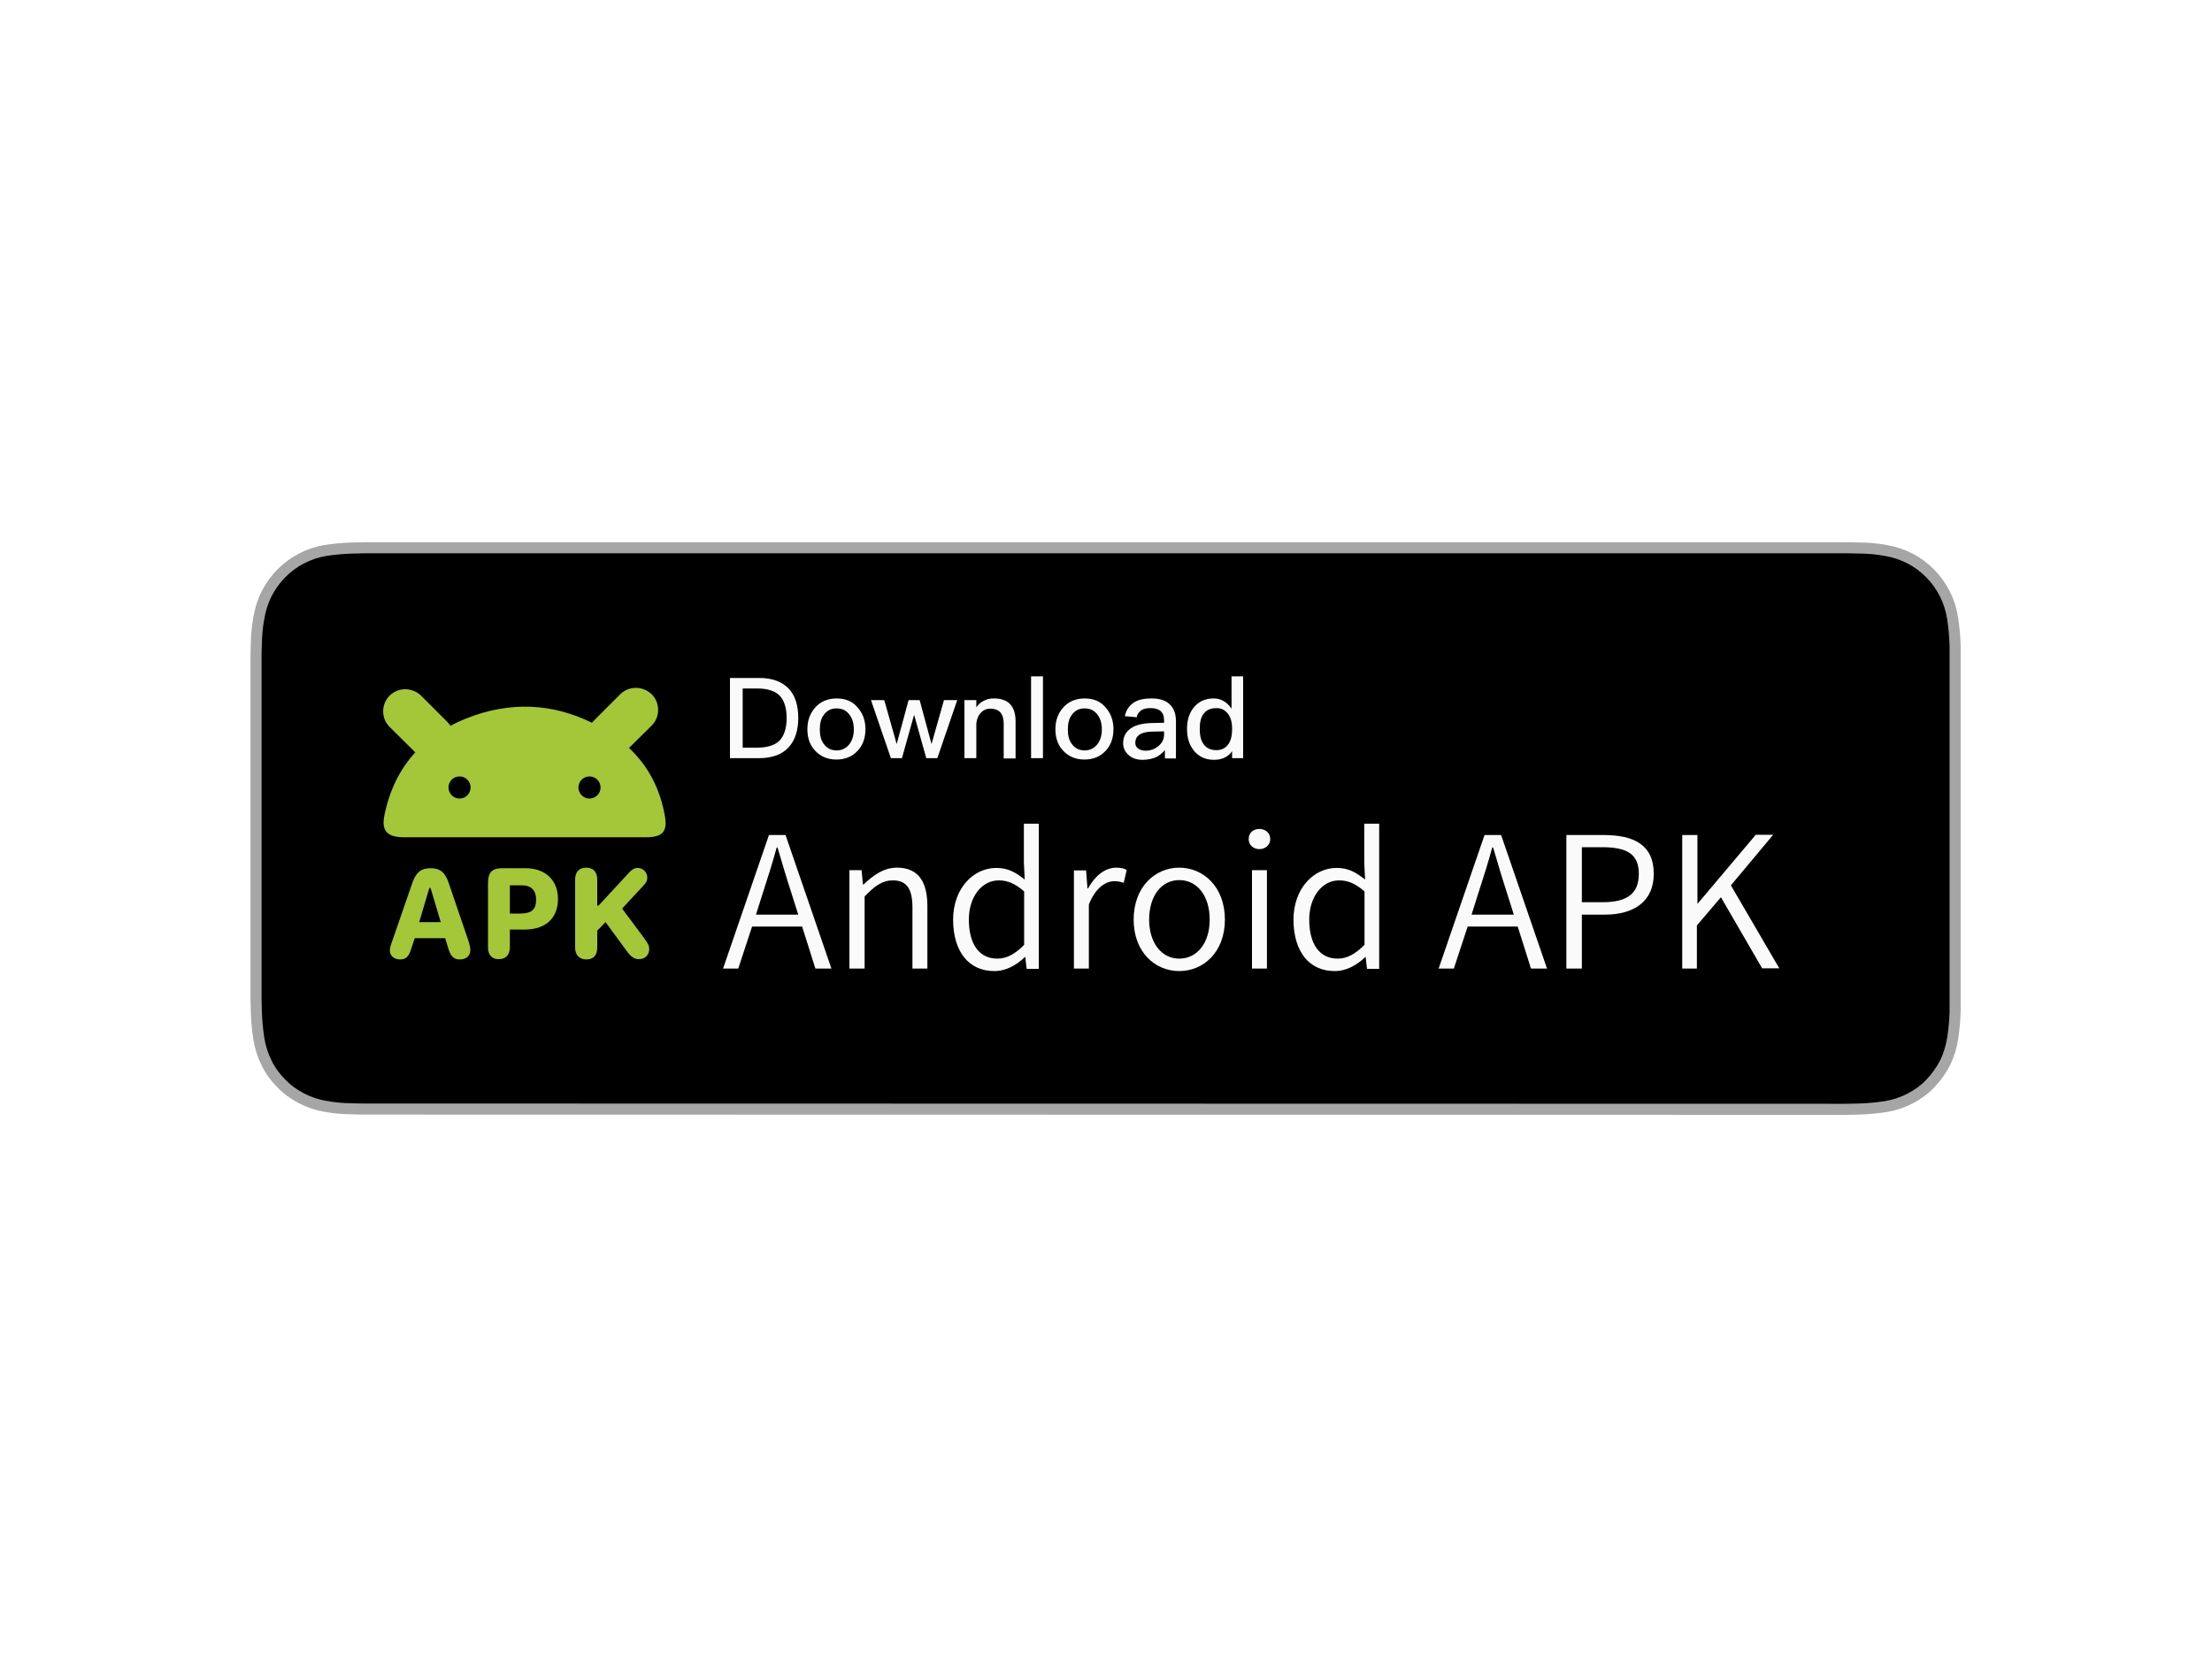
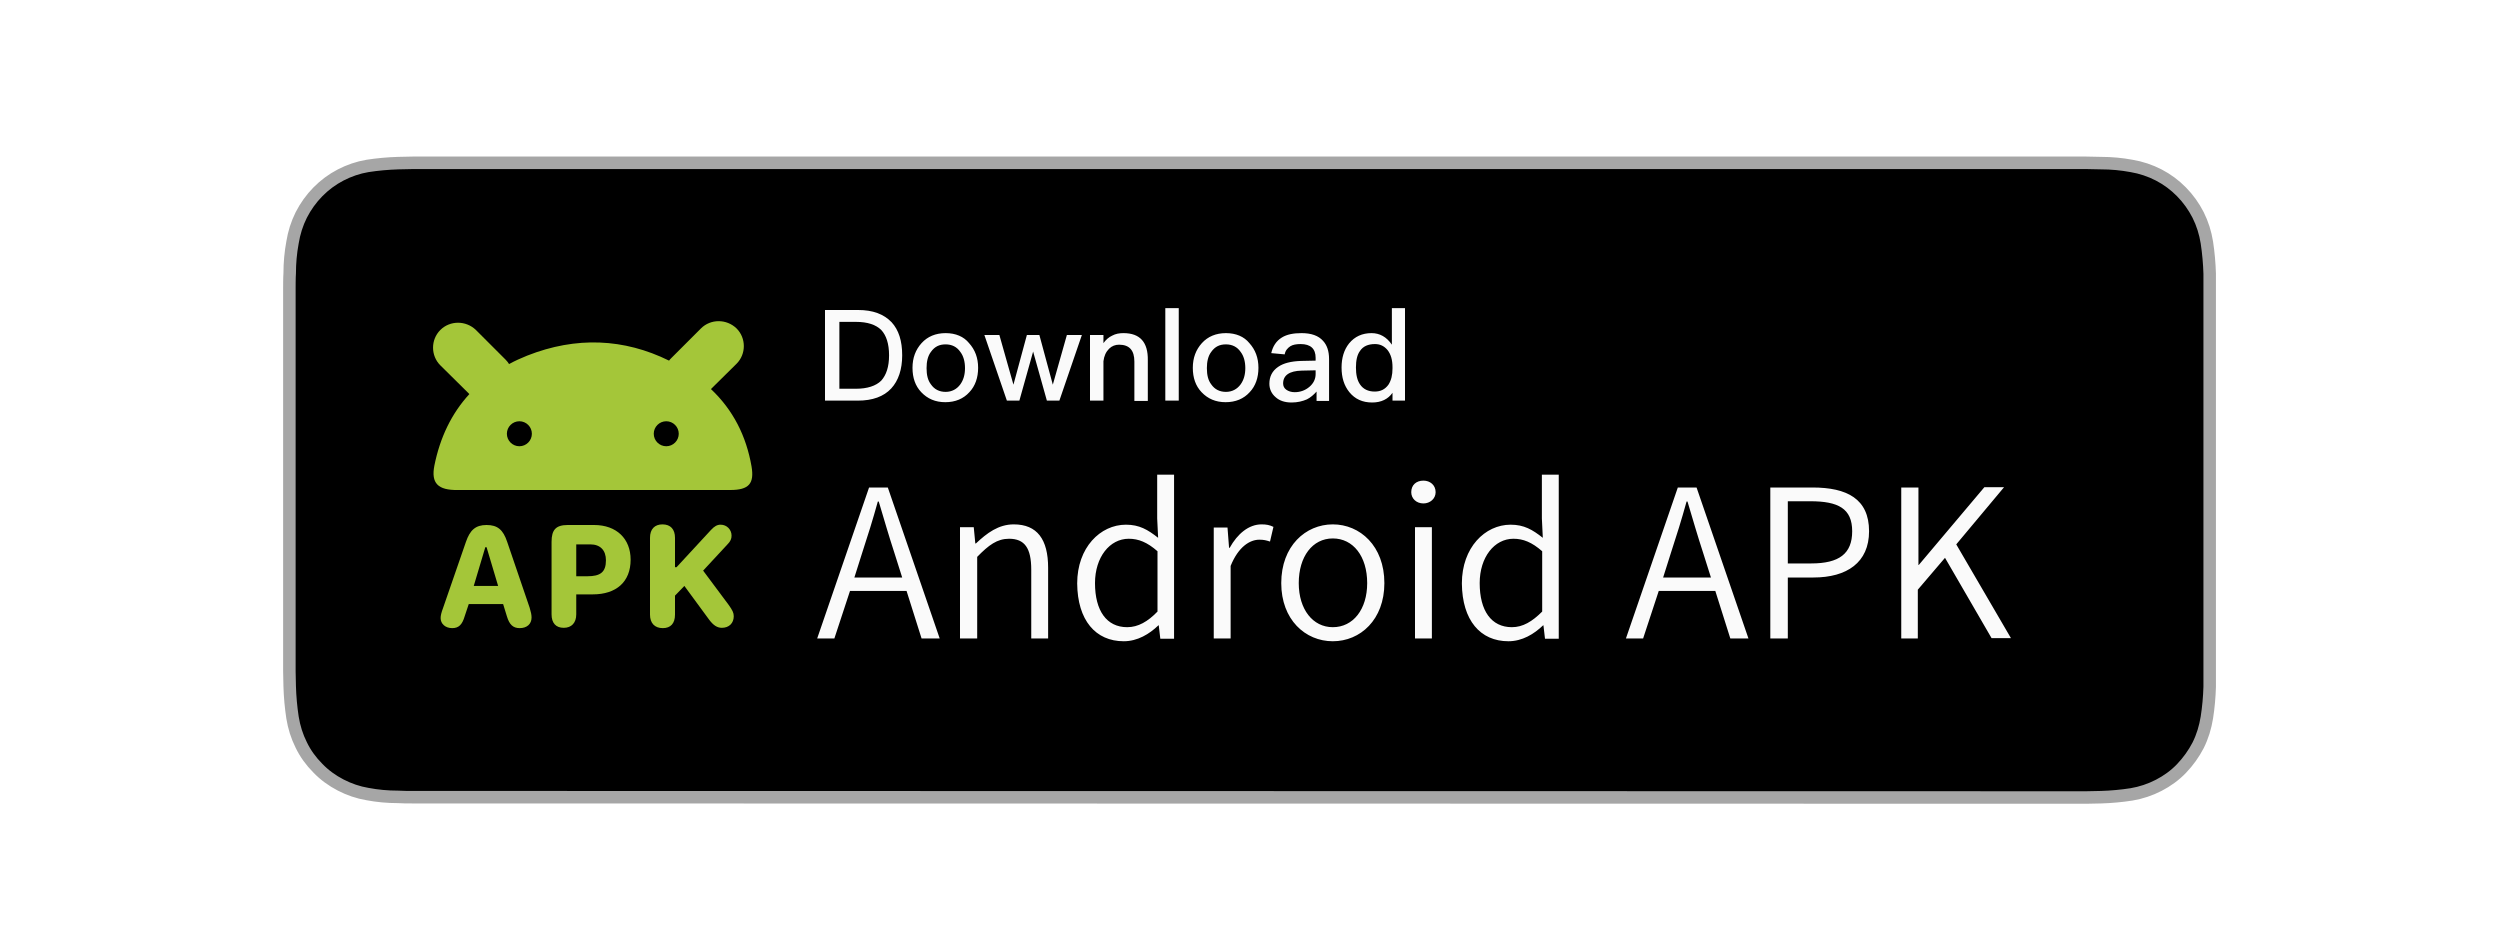
- <svg xmlns="http://www.w3.org/2000/svg" version="1.0" id="katman_1" x="0px" y="0px" viewBox="0 0 800 600" style="enable-background:new 0 0 800 600;" xml:space="preserve">
+ <svg xmlns="http://www.w3.org/2000/svg" version="1.0" id="katman_1" x="0px" y="0px" viewBox="0 0 800 300" style="enable-background:new 0 0 800 300;" xml:space="preserve">
  <style type="text/css">
	.st0{fill-rule:evenodd;clip-rule:evenodd;fill:#A4C639;}
	.st1{fill:#A4C639;}
	.st2{fill:#FAFAFA;}

	.b {
  	stroke: #A6A6A6;
  	stroke-width: 4px;
  	stroke-linejoin: round;
	}
</style>
  <g id="K-site-6">
-     <g id="Krystal---final-" transform="translate(-397, -448)">
-       <g id="apk-en" transform="translate(397, 448)">
+     <g id="Krystal---final-" transform="translate(-397, -370)">
+       <g id="apk-en" transform="translate(397, 224)">
        <path id="Path" class="b" d="M132,401.1c-1.6,0-3.1,0-4.7-0.1c-3.3,0-6.5-0.3-9.7-0.9c-3-0.5-5.9-1.5-8.6-2.9c-2.7-1.4-5.2-3.2-7.3-5.4     c-2.2-2.2-4-4.7-5.3-7.4c-1.4-2.8-2.3-5.7-2.8-8.8c-0.5-3.3-0.8-6.6-0.9-10c0-1.1-0.1-4.8-0.1-4.8V238.2c0,0,0-3.7,0.1-4.7     c0-3.3,0.3-6.7,0.9-9.9c0.5-3.1,1.4-6,2.8-8.8c2.8-5.5,7.2-10,12.6-12.8c2.7-1.4,5.6-2.4,8.6-2.9c3.2-0.5,6.5-0.8,9.8-0.9     l4.7-0.1h535.5l4.8,0.1c3.2,0,6.5,0.3,9.7,0.9c3,0.5,6,1.5,8.7,2.9c5.4,2.8,9.8,7.3,12.6,12.8c1.4,2.8,2.3,5.7,2.8,8.8     c0.5,3.3,0.8,6.7,0.9,10c0,1.5,0,3.1,0,4.7c0,2,0,3.9,0,5.8v111.1c0,1.9,0,3.8,0,5.7c0,1.7,0,3.3,0,4.9c-0.1,3.3-0.4,6.6-0.9,9.8     c-0.5,3.1-1.4,6.1-2.8,8.9c-1.4,2.7-3.2,5.2-5.3,7.4c-2.1,2.2-4.6,4-7.3,5.4c-2.7,1.4-5.7,2.4-8.7,2.9c-3.2,0.5-6.5,0.8-9.7,0.9     c-1.5,0-3.1,0.1-4.7,0.1l-5.7,0L132,401.1z" />
        <path id="Shape" class="st0" d="M214.1,261.4c0.2-0.3,0.4-0.5,0.7-0.8l9.5-9.5c3.1-3.1,8.2-3.1,11.4,0c3.1,3.1,3.1,8.2,0,11.3     l-8.2,8.1c7.1,6.7,11.3,15,13,24.8c0.9,5.4-0.8,7.5-6.8,7.5l-87.2,0c-6.4,0.1-8.6-2.2-7.5-7.8c1.8-9,5.5-16.7,11.2-22.9l-9.3-9.2     c-3.1-3.1-3.1-8.2,0-11.3c3.1-3.1,8.2-3.1,11.4,0l9.5,9.5c0.4,0.4,0.8,0.9,1.1,1.4c1.8-1,3.8-1.9,5.8-2.7     C184.4,253.6,199.7,254.3,214.1,261.4z M170.2,284.8c0,2.2-1.8,4-4,4c-2.2,0-4-1.8-4-4c0-2.2,1.8-4,4-4     C168.4,280.8,170.2,282.6,170.2,284.8z M213.2,288.8c2.2,0,4-1.8,4-4c0-2.2-1.8-4-4-4c-2.2,0-4,1.8-4,4     C209.2,287,211,288.8,213.2,288.8z" />
        <path id="Shape_00000062156159513692599870000007454928920405724051_" class="st1" d="M144.7,347c2.1,0,3.2-1.1,4-3.8l1.3-3.9h11     l1.2,3.9c0.8,2.7,2,3.8,4.1,3.8c2.3,0,3.8-1.3,3.8-3.4c0-0.8-0.2-1.8-0.6-3.1l-7.2-21.1c-1.3-3.9-3.1-5.4-6.6-5.4     s-5.3,1.6-6.6,5.4l-7.3,21.1c-0.6,1.6-0.8,2.5-0.8,3.3C141,345.6,142.5,347,144.7,347z M151.6,333.5l3.7-12.4h0.4l3.7,12.4H151.6     z" />
        <path id="Shape_00000119819762168567224120000007194588840098864538_" class="st1" d="M180.4,346.9c2.5,0,4-1.6,4-4.3v-6.4h5.3     c7.5,0,12.1-4,12.1-11.1c0-6.7-4.5-11.1-11.7-11.1h-8.4c-3.8,0-5.2,1.5-5.2,5.4v23.2C176.5,345.4,177.9,346.9,180.4,346.9z      M184.4,330.4v-10.2h4.5c3.2,0,5,1.9,5,5.1c0,3.8-1.8,5.1-5.9,5.1H184.4z" />
        <path id="Path_00000104674802263785953230000010432242082412835517_" class="st1" d="M231,346.9c2.3,0,3.8-1.5,3.8-3.7     c0-1.1-0.4-1.9-1.6-3.6l-8.2-11l7.7-8.3c1.1-1.1,1.4-1.9,1.4-2.9c0-1.9-1.5-3.5-3.5-3.5c-1.1,0-2,0.5-3.1,1.7l-11,11.9H216v-9.4     c0-2.7-1.4-4.3-4-4.3c-2.5,0-4,1.5-4,4.3v24.6c0,2.7,1.5,4.3,4.1,4.3c2.5,0,3.9-1.5,3.9-4.3v-6.1l3-3.1l8,10.9     C228.3,346.1,229.5,346.9,231,346.9z" />
        <path id="Shape_00000142864597391006816290000004069479167641885085_" class="st2" d="M264,245.2v29h10.5c4.7,0,8.3-1.3,10.7-3.9     c2.3-2.5,3.5-6.1,3.5-10.6c0-4.6-1.1-8.1-3.4-10.6c-2.5-2.6-6-3.9-10.7-3.9H264z M268.5,249h5.4c3.7,0,6.4,0.9,8.1,2.6     c1.6,1.7,2.5,4.4,2.5,8.1c0,3.7-0.9,6.3-2.5,8.1c-1.7,1.7-4.5,2.6-8.1,2.6h-5.3V249z M302.6,252.6c-3.2,0-5.8,1.1-7.7,3.2     c-1.9,2.1-2.9,4.7-2.9,7.9c0,3.2,0.9,5.8,2.8,7.8c2,2.1,4.5,3.2,7.7,3.2s5.8-1.1,7.7-3.2c1.9-2,2.8-4.7,2.8-7.8     c0-3.2-1-5.8-2.9-7.9C308.4,253.7,305.8,252.6,302.6,252.6z M302.6,256.2c2,0,3.6,0.8,4.7,2.4c1,1.3,1.5,3.1,1.5,5.2     c0,2.1-0.5,3.8-1.5,5.2c-1.1,1.5-2.7,2.4-4.7,2.4s-3.6-0.8-4.7-2.4c-1-1.3-1.4-3-1.4-5.2c0-2.1,0.4-3.9,1.4-5.2     C299.1,256.9,300.6,256.2,302.6,256.2z M315,253.2l7.2,21h4l4.4-15.7l4.4,15.7h4l7.2-21h-4.8l-4.5,15.9l-4.3-15.9h-4l-4.3,15.9     l-4.5-15.9H315z M359.5,252.6c-1.3,0-2.5,0.2-3.6,0.8c-1.1,0.5-2,1.3-2.8,2.4v-2.6h-4.3v21h4.3v-12.6c0.2-1.7,0.8-3,1.8-4     c0.9-0.9,2-1.3,3.2-1.3c3.3,0,4.9,1.8,4.9,5.4v12.6h4.3v-13C367.4,255.5,364.8,252.6,359.5,252.6z M372.9,244.6v29.6h4.3v-29.6     H372.9z M392.3,252.6c-3.2,0-5.8,1.1-7.7,3.2c-1.9,2.1-2.9,4.7-2.9,7.9c0,3.2,0.9,5.8,2.8,7.8c2,2.1,4.5,3.2,7.7,3.2     c3.2,0,5.8-1.1,7.7-3.2c1.9-2,2.8-4.7,2.8-7.8c0-3.2-1-5.8-2.9-7.9C398.1,253.7,395.5,252.6,392.3,252.6z M392.3,256.2     c2,0,3.6,0.8,4.7,2.4c1,1.3,1.5,3.1,1.5,5.2c0,2.1-0.5,3.8-1.5,5.2c-1.1,1.5-2.7,2.4-4.7,2.4c-2,0-3.6-0.8-4.7-2.4     c-1-1.3-1.4-3-1.4-5.2c0-2.1,0.4-3.9,1.4-5.2C388.8,256.9,390.3,256.2,392.3,256.2z M416.5,252.6c-2.6,0-4.7,0.4-6.3,1.4     c-1.8,1.1-2.9,2.8-3.4,5l4.3,0.4c0.2-1.2,0.9-2,1.8-2.6c0.8-0.5,1.9-0.7,3.3-0.7c3.2,0,4.8,1.5,4.8,4.4v0.9l-4.7,0.1     c-3.1,0.1-5.6,0.7-7.3,1.9c-1.9,1.3-2.8,3.1-2.8,5.4c0,1.7,0.7,3.2,2,4.3c1.2,1.1,2.9,1.7,5.1,1.7c1.9,0,3.5-0.4,4.9-1     c1.2-0.6,2.2-1.5,3.1-2.5v3h4v-13.4c0-2.6-0.7-4.5-1.9-5.8C421.9,253.4,419.6,252.6,416.5,252.6z M421,264.5v1.2     c0,1.6-0.7,3-2,4.1c-1.3,1.1-2.9,1.7-4.7,1.7c-1.1,0-2-0.3-2.7-0.8c-0.7-0.5-1-1.2-1-2c0-2.6,2-4,5.9-4.1L421,264.5z      M445.4,244.6v11.7c-1.7-2.5-3.9-3.7-6.5-3.7c-3,0-5.4,1.1-7.2,3.3c-1.6,2-2.4,4.6-2.4,7.7c0,3.2,0.8,5.8,2.5,7.9     c1.8,2.2,4.2,3.3,7.3,3.3c2.9,0,5.1-1.1,6.5-3.1v2.5h4v-29.6H445.4z M440,256.1c1.6,0,2.9,0.6,4,1.9c1.1,1.4,1.6,3.2,1.6,5.5v0.4     c0,2.1-0.4,3.8-1.3,5.2c-1.1,1.5-2.5,2.2-4.4,2.2c-2.1,0-3.7-0.8-4.7-2.3c-0.9-1.3-1.3-3.1-1.3-5.4s0.4-4.1,1.3-5.3     C436.2,256.8,437.8,256.1,440,256.1z" />
        <path id="Shape_00000156589177487486049790000007684168799740552875_" class="st2" d="M273.4,330.8l2.5-7.9     c1.8-5.5,3.4-10.6,5-16.4h0.3c1.7,5.7,3.2,10.9,5,16.4l2.5,7.9H273.4z M294.9,350.3h5.8L284.1,302h-6l-16.6,48.3h5.5l5-15.2h18.1     L294.9,350.3z M307.3,350.3h5.4v-26.1c3.7-3.8,6.4-5.8,10.2-5.8c5,0,7.1,3,7.1,9.9v22h5.4v-22.6c0-9.1-3.5-13.9-11-13.9     c-4.9,0-8.6,2.8-12.1,6.1h-0.2l-0.5-5.2h-4.4V350.3z M359.6,351.2c4.4,0,8.2-2.3,11.1-5.1h0.1l0.5,4.3h4.4v-52.5h-5.4v14l0.3,6.2     c-3.3-2.6-6-4.2-10.3-4.2c-8.2,0-15.6,7.3-15.6,18.8C344.8,344.5,350.6,351.2,359.6,351.2z M360.7,346.7     c-6.6,0-10.3-5.3-10.3-14.1c0-8.3,4.7-14.2,10.8-14.2c3.1,0,5.9,1.1,9.2,4v19.3C367.3,344.9,364.2,346.7,360.7,346.7z      M388.4,350.3h5.4v-23.2c2.5-6.2,6.2-8.4,9.2-8.4c1.4,0,2.2,0.2,3.4,0.6l1.1-4.7c-1.2-0.6-2.3-0.8-3.8-0.8c-4.1,0-7.7,3-10.2,7.5     h-0.2l-0.5-6.5h-4.4V350.3z M426.5,351.2c8.8,0,16.5-6.9,16.5-18.6c0-11.9-7.8-18.8-16.5-18.8s-16.5,6.9-16.5,18.8     C410,344.3,417.7,351.2,426.5,351.2z M426.5,346.7c-6.4,0-10.9-5.7-10.9-14.1c0-8.5,4.4-14.3,10.9-14.3s11,5.7,11,14.3     C437.5,341,433,346.7,426.5,346.7z M452.8,350.3h5.4v-35.6h-5.4V350.3z M455.5,307.1c2.1,0,3.9-1.5,3.9-3.6     c0-2.3-1.8-3.7-3.9-3.7c-2.3,0-3.9,1.4-3.9,3.7C451.6,305.5,453.2,307.1,455.5,307.1z M482.7,351.2c4.4,0,8.2-2.3,11.1-5.1h0.1     l0.5,4.3h4.4v-52.5h-5.4v14l0.3,6.2c-3.3-2.6-6-4.2-10.3-4.2c-8.2,0-15.6,7.3-15.6,18.8C467.9,344.5,473.7,351.2,482.7,351.2z      M483.8,346.7c-6.6,0-10.3-5.3-10.3-14.1c0-8.3,4.7-14.2,10.8-14.2c3.1,0,5.9,1.1,9.2,4v19.3     C490.3,344.9,487.3,346.7,483.8,346.7z M532.2,330.8l2.5-7.9c1.8-5.5,3.4-10.6,5-16.4h0.3c1.7,5.7,3.2,10.9,5,16.4l2.5,7.9H532.2     z M553.7,350.3h5.8L542.9,302h-6l-16.6,48.3h5.5l5-15.2h18.1L553.7,350.3z M566.6,350.3h5.5v-19.5h8.2c10.7,0,17.8-4.8,17.8-14.8     c0-10.4-7.1-14-18.1-14h-13.5V350.3z M572.1,326.3v-19.9h7.2c8.9,0,13.4,2.3,13.4,9.6c0,7.2-4.2,10.3-13.1,10.3H572.1z      M608.2,350.3h5.5v-15.6l8.7-10.2l14.9,25.7h6.2l-17.5-30l15.3-18.3h-6.3l-21,24.9h-0.1V302h-5.5V350.3z" />
      </g>
    </g>
  </g>
</svg>
